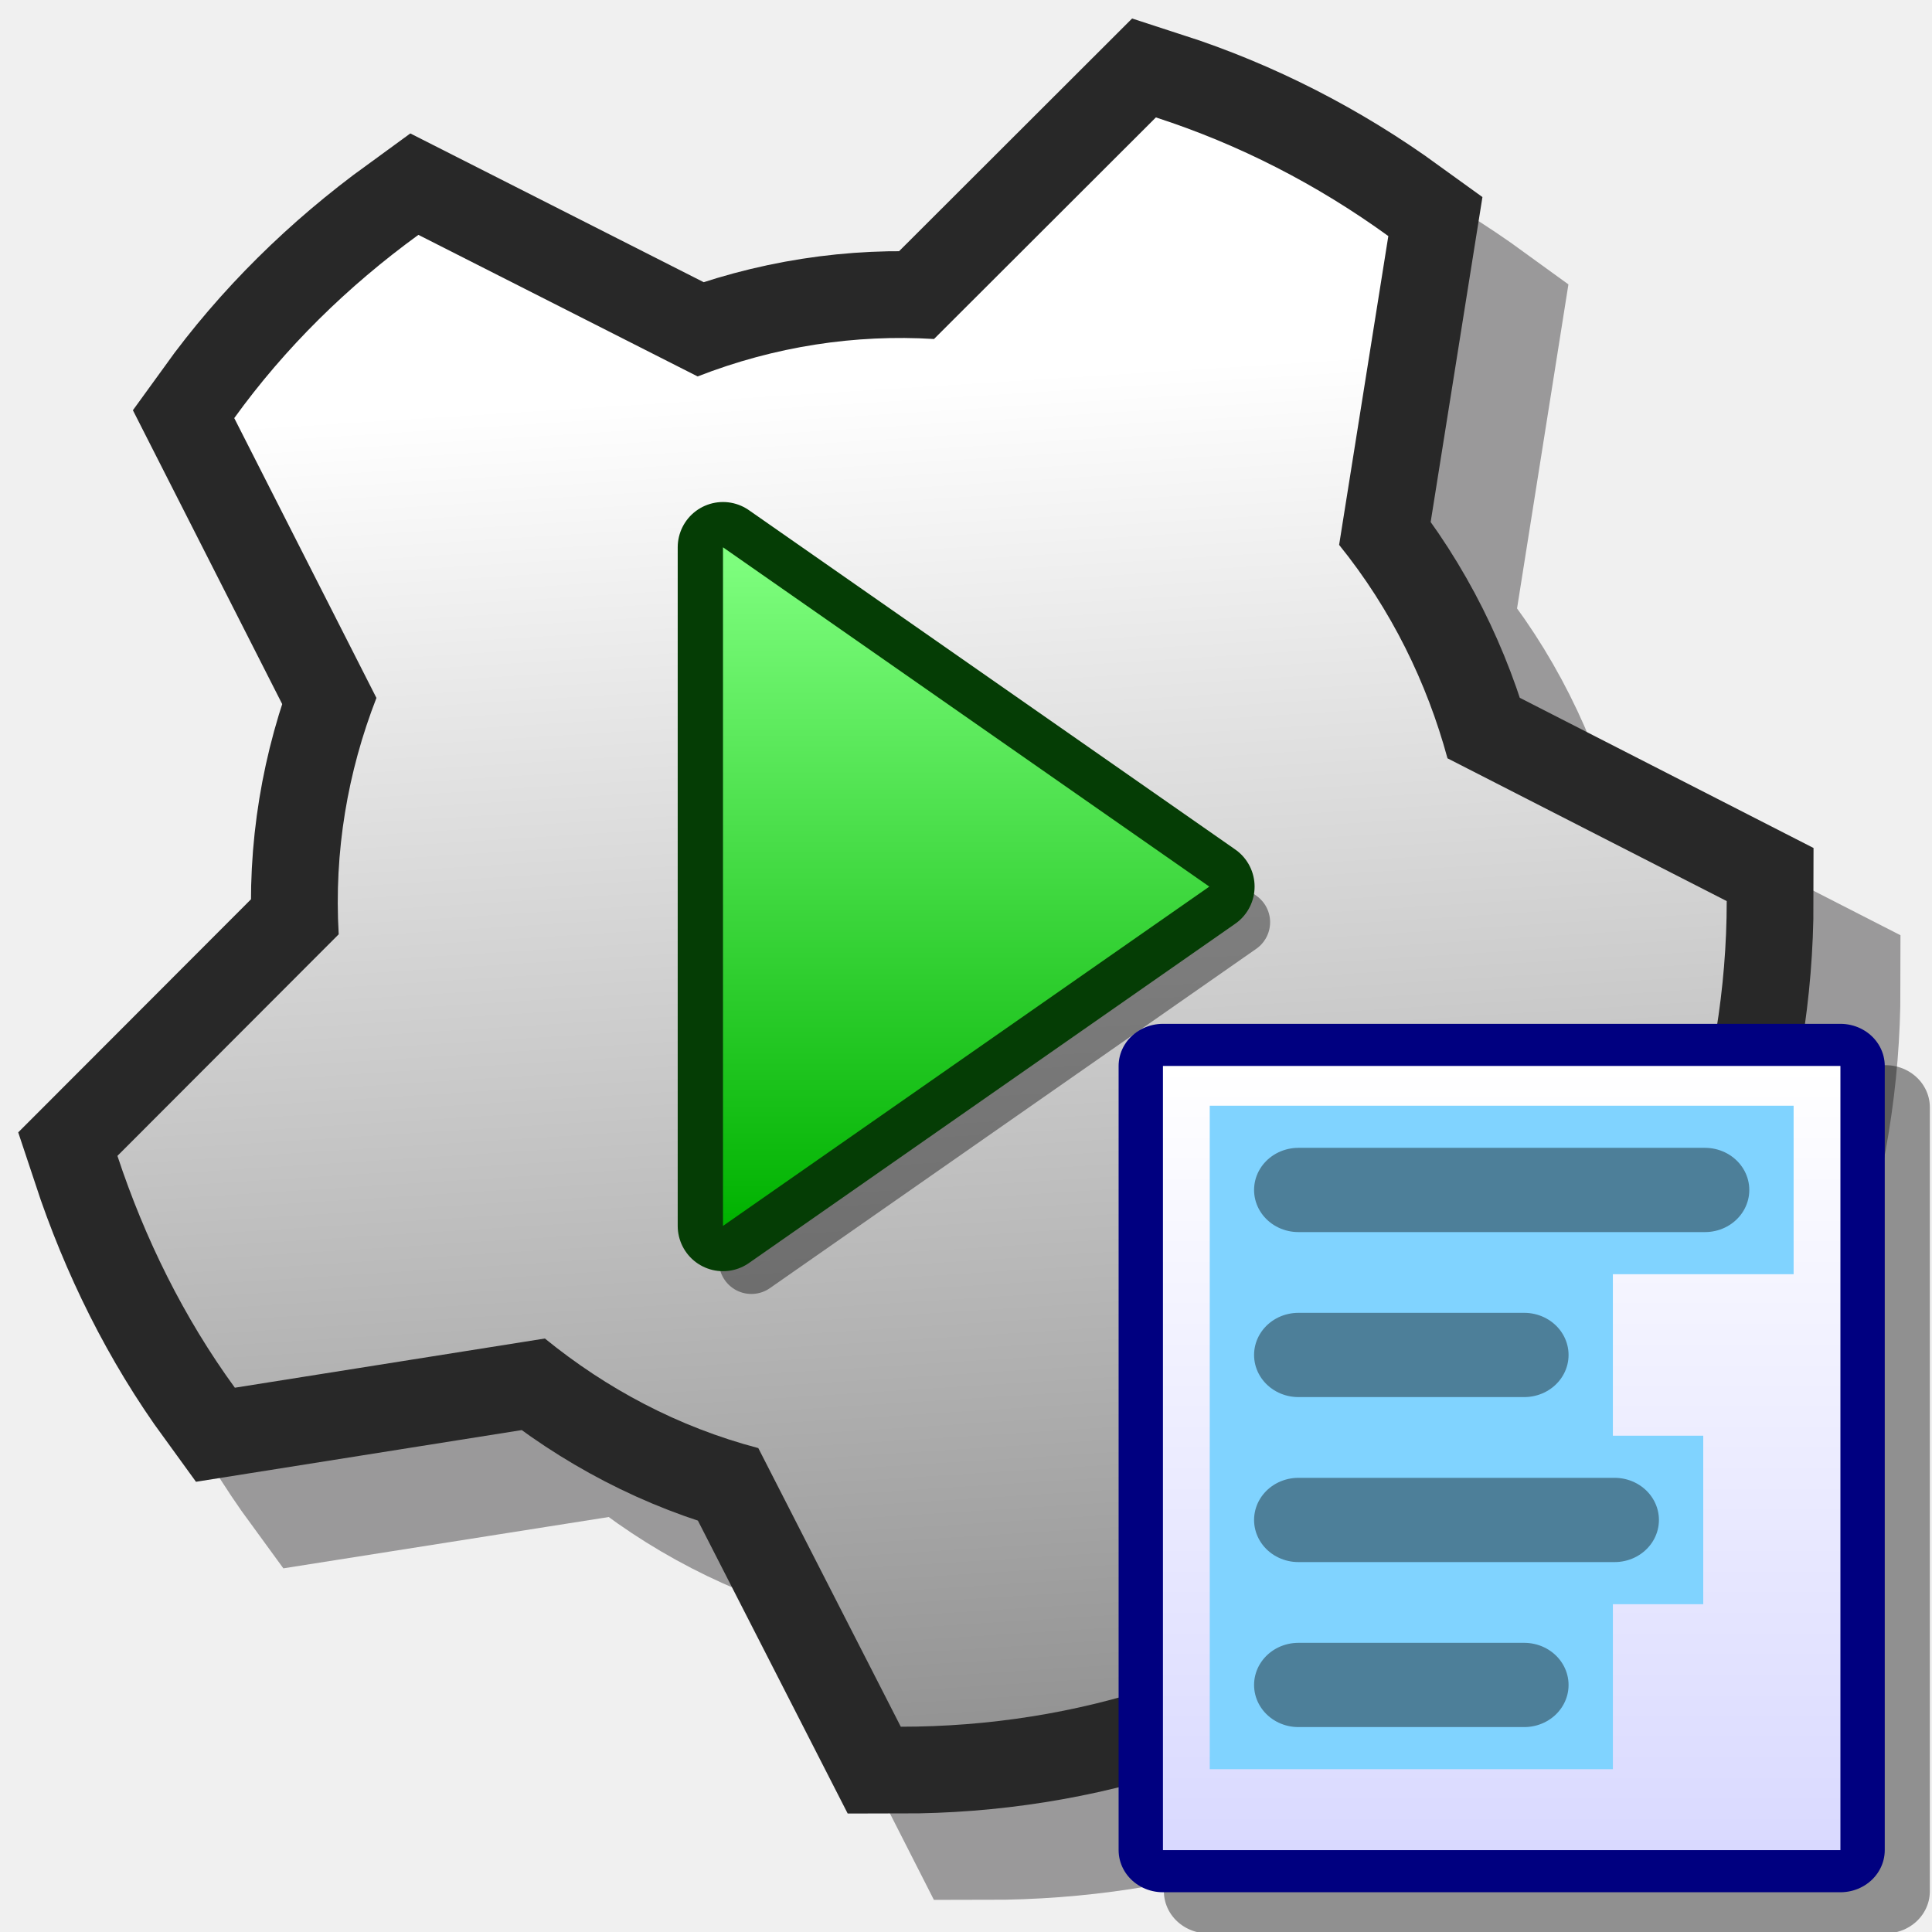
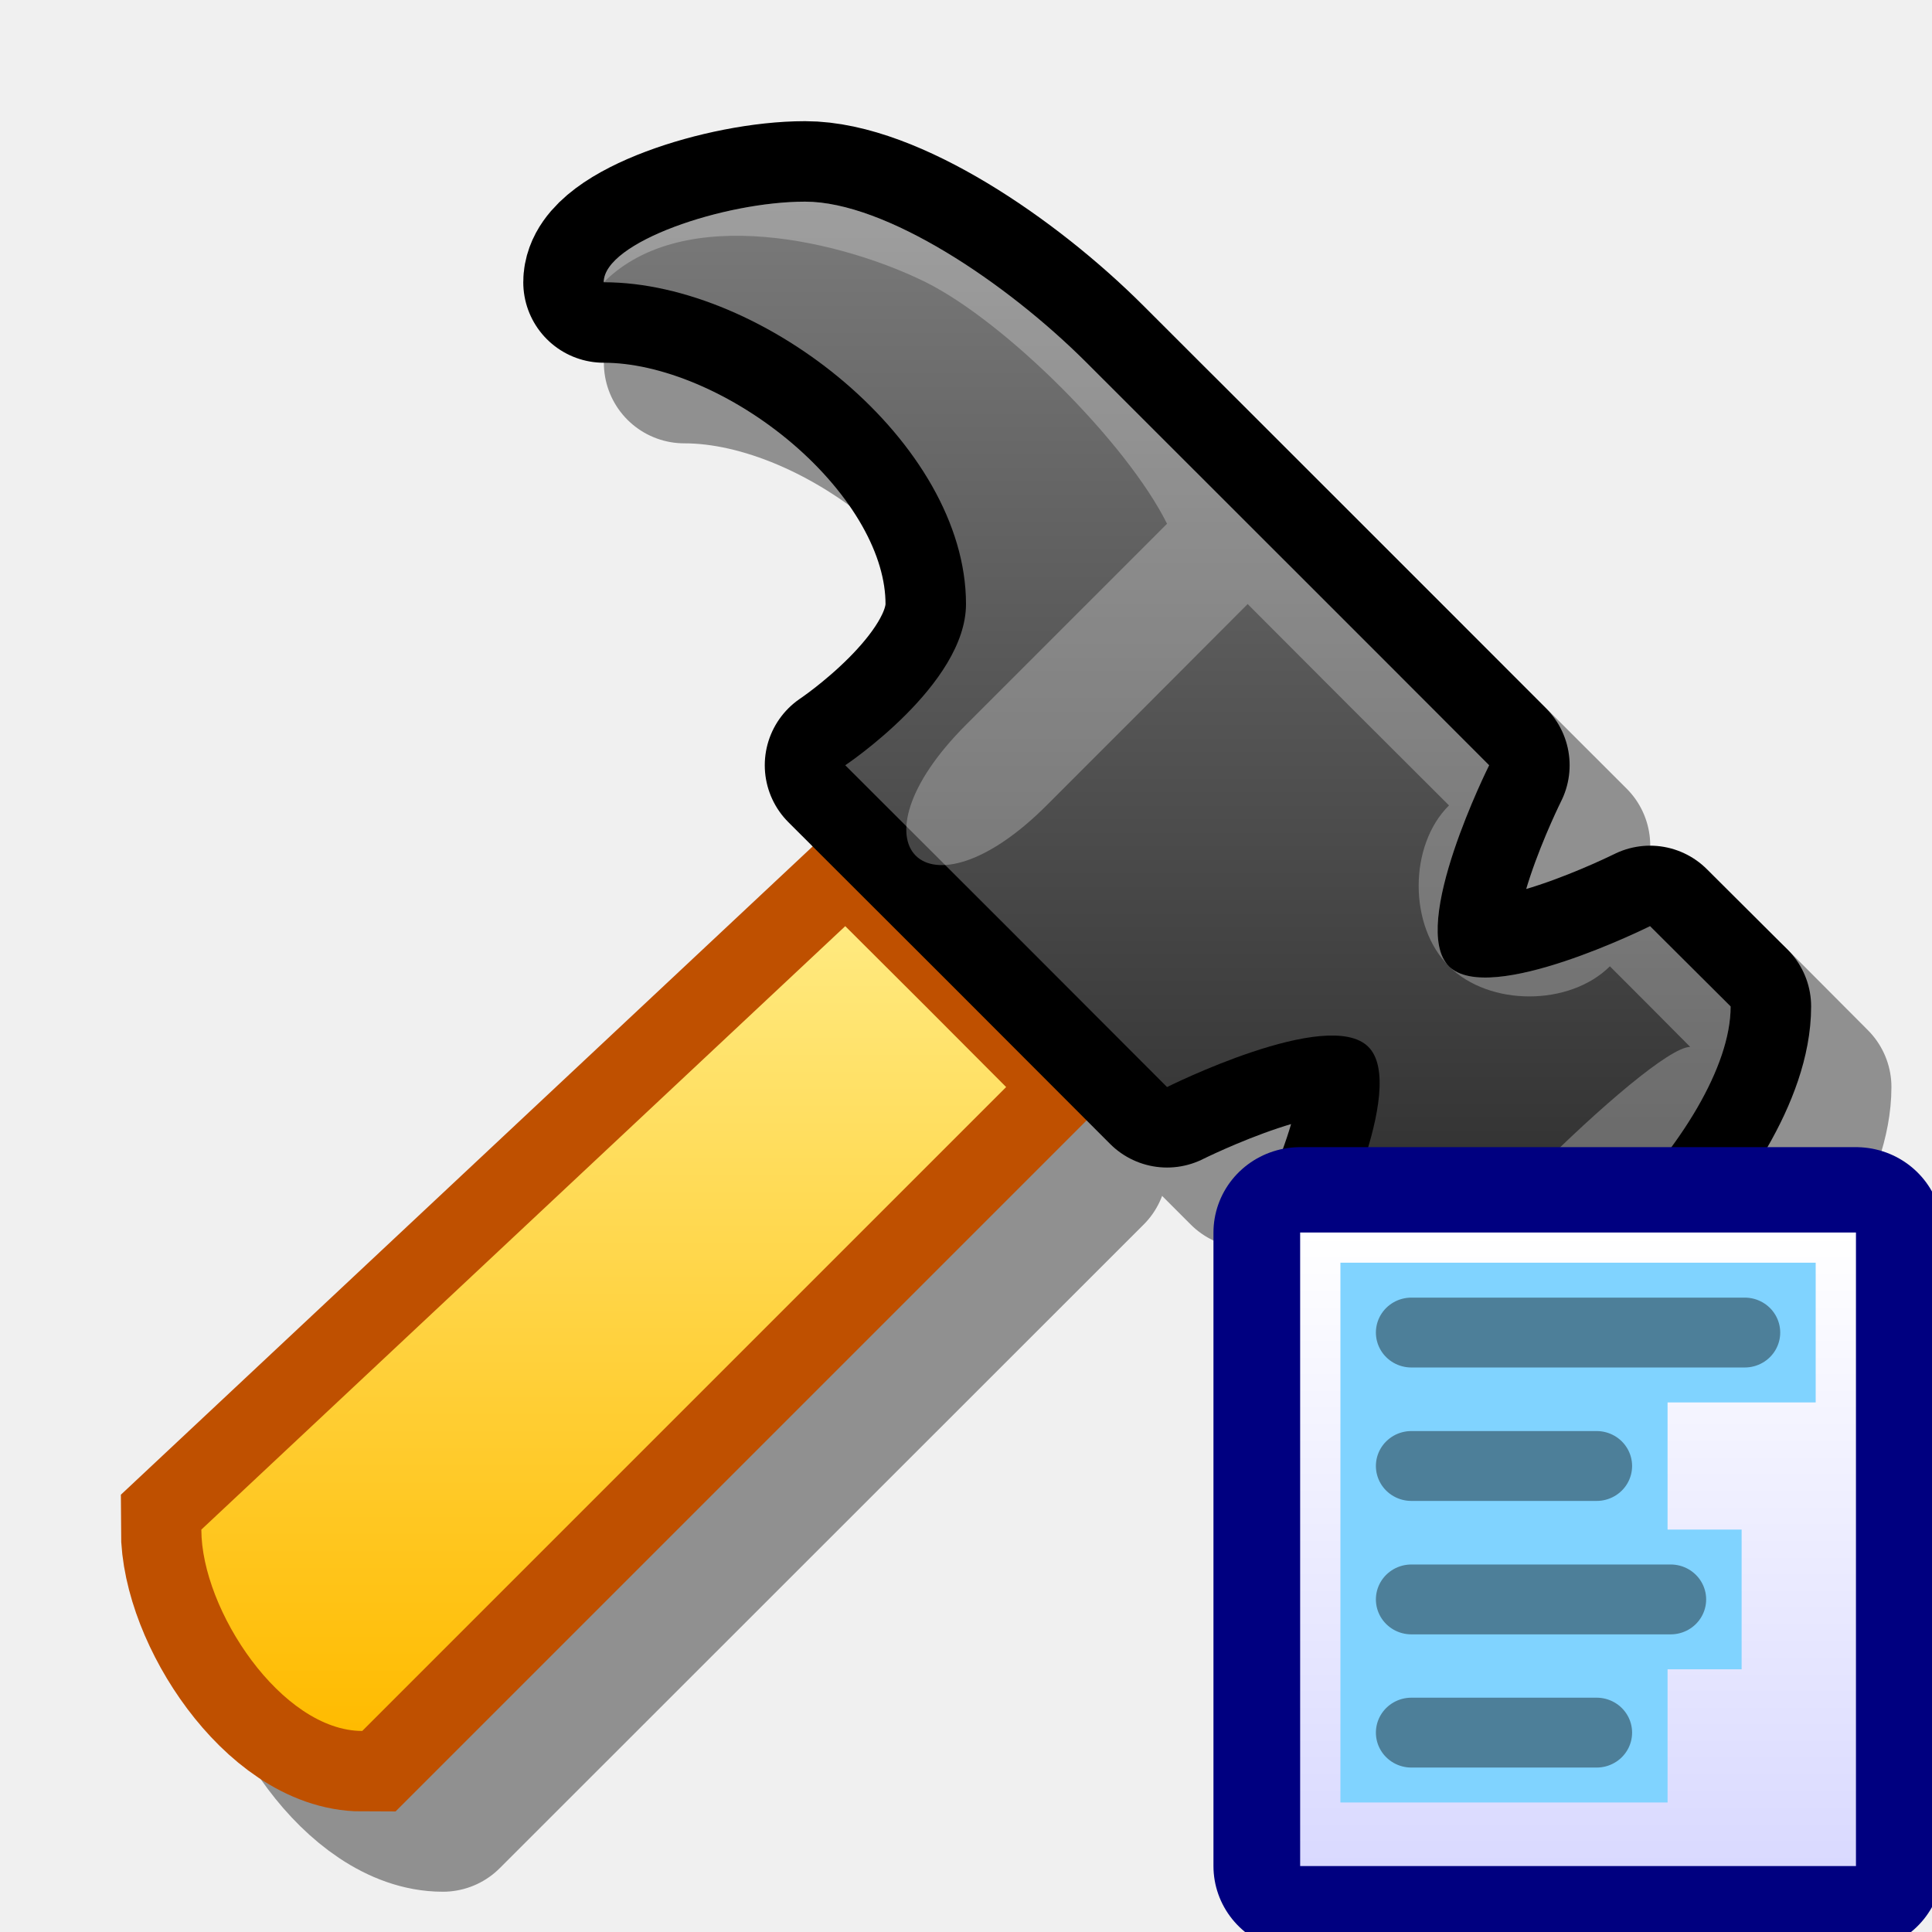
<svg xmlns="http://www.w3.org/2000/svg" version="1.1" width="64" height="64" color-interpolation="linearRGB">
  <g>
-     <path style="fill:none; stroke:#1a171b; stroke-opacity:0.4; stroke-width:5.751" d="M60.08 32.74C60.08 35.61 59.61 38.49 58.7 41.27L48.49 42.86C47 45.18 45.06 47.04 42.86 48.47L41.24 58.74C38.5 59.63 35.61 60.06 32.7 60.06L28.01 50.84C25.34 50.15 22.95 48.88 20.94 47.22L10.67 48.84C8.97 46.52 7.67 43.91 6.76 41.15L14.1 33.83C13.94 31.09 14.4 28.44 15.35 26.01L10.64 16.73C12.31 14.4 14.38 12.35 16.73 10.64L25.96 15.35C28.53 14.35 31.21 13.96 33.81 14.1L41.16 6.76C43.9 7.65 46.49 9 48.84 10.71L47.22 20.93C48.97 23.04 50.15 25.47 50.83 28.01L60.08 32.74z" />
-     <path style="fill:none; stroke:#282828; stroke-width:5.751" d="M57.2 29.85C57.2 32.74 56.72 35.61 55.83 38.38L45.63 40C44.11 42.31 42.18 44.18 40 45.61L38.36 55.84C35.63 56.75 32.74 57.2 29.84 57.2L25.12 47.97C22.46 47.27 20.09 46 18.05 44.34L7.78 45.97C6.09 43.65 4.8 41.04 3.89 38.29L11.22 30.95C11.06 28.2 11.52 25.56 12.47 23.12L7.76 13.85C9.44 11.52 11.52 9.48 13.86 7.78L23.11 12.47C25.67 11.47 28.34 11.07 30.94 11.23L38.29 3.89C41.04 4.78 43.63 6.11 45.99 7.82L44.36 18.05C46.09 20.19 47.27 22.62 47.95 25.12L57.2 29.85z" />
-     <linearGradient id="gradient0" gradientUnits="userSpaceOnUse" x1="181.22" y1="3.07" x2="184.49" y2="54.74">
-       <stop offset="0" stop-color="#ffffff" />
-       <stop offset="1" stop-color="#828282" />
+     <path style="fill:none; stroke:#000000; stroke-opacity:0.4; stroke-width:5.332; stroke-linejoin:round" d="M41.33 38.68C41.33 38.68 46.66 36.01 48 37.34C49.33 38.68 46.66 44.01 46.66 44.01C47.55 44.9 48.44 45.79 49.33 46.67C53.33 46.67 59.99 40.01 59.99 36.01C59.1 35.12 58.22 34.23 57.33 33.34C57.33 33.34 52 36.01 50.66 34.68C49.33 33.34 52 28.01 52 28.01C47.55 23.57 43.11 19.13 38.66 14.68C36 12.02 32 9.35 29.33 9.35C26.67 9.35 22.67 10.68 22.67 12.02C28 12.02 34.67 17.35 34.67 22.68C34.67 25.35 30.67 28.01 30.67 28.01C34.22 31.57 37.78 35.12 41.33 38.68V38.68V38.68z            M30.67 33.34C23.56 40.01 16.45 46.67 9.34 53.34C9.34 56 12.01 60 14.67 60C21.78 52.89 28.89 45.79 36 38.68C34.22 36.9 32.44 35.12 30.67 33.34V33.34V33.34z" />
+     <path style="fill:none; stroke:#bf5000; stroke-width:5.332" d="M28 30.68C20.89 37.34 13.78 44.01 6.67 50.67C6.67 53.34 9.34 57.34 12 57.34C19.11 50.23 26.22 43.12 33.33 36.01C31.56 34.23 29.78 32.45 28 30.68V30.68V30.68z" />
+     <linearGradient id="gradient0" gradientUnits="userSpaceOnUse" x1="174.63" y1="30.68" x2="174.63" y2="57.34">
+       <stop offset="0" stop-color="#ffea80" />
+       <stop offset="1" stop-color="#ffbb00" />
    </linearGradient>
-     <path style="fill:url(#gradient0)" d="M57.2 29.85C57.2 32.74 56.72 35.61 55.83 38.38L45.63 40C44.11 42.31 42.18 44.18 40 45.61L38.36 55.84C35.63 56.75 32.74 57.2 29.84 57.2L25.12 47.97C22.46 47.27 20.09 46 18.05 44.34L7.78 45.97C6.09 43.65 4.8 41.04 3.89 38.29L11.22 30.95C11.06 28.2 11.52 25.56 12.47 23.12L7.76 13.85C9.44 11.52 11.52 9.48 13.86 7.78L23.11 12.47C25.67 11.47 28.34 11.07 30.94 11.23L38.29 3.89C41.04 4.78 43.63 6.11 45.99 7.82L44.36 18.05C46.09 20.19 47.27 22.62 47.95 25.12L57.2 29.85z" />
-     <path style="fill:none; stroke:#000000; stroke-opacity:0.4; stroke-width:2.148; stroke-linecap:round; stroke-linejoin:round" d="M41 30.55L24.89 19.31V41.79L41 30.55z" />
-     <path style="fill:none; stroke:#053d05; stroke-width:3; stroke-linecap:round; stroke-linejoin:round" d="M40.06 29.37L23.95 18.13V40.61L40.06 29.37z" />
-     <linearGradient id="gradient1" gradientUnits="userSpaceOnUse" x1="82.69" y1="18.13" x2="82.69" y2="40.61">
-       <stop offset="0" stop-color="#80ff80" />
-       <stop offset="1" stop-color="#00b200" />
+     <path style="fill:url(#gradient0)" d="M28 30.68C20.89 37.34 13.78 44.01 6.67 50.67C6.67 53.34 9.34 57.34 12 57.34C19.11 50.23 26.22 43.12 33.33 36.01C31.56 34.23 29.78 32.45 28 30.68V30.68V30.68z" />
+     <path style="fill:none; stroke:#000000; stroke-width:5.332; stroke-linecap:round; stroke-linejoin:round" d="M38.66 36.01C38.66 36.01 44 33.34 45.33 34.68C46.66 36.01 44 41.34 44 41.34C44.89 42.23 45.77 43.12 46.66 44.01C50.66 44.01 57.33 37.34 57.33 33.34C56.44 32.45 55.55 31.57 54.66 30.68C54.66 30.68 49.33 33.34 48 32.01C46.66 30.68 49.33 25.35 49.33 25.35C44.89 20.9 40.44 16.46 36 12.02C33.33 9.35 29.33 6.68 26.67 6.68C24 6.68 20 8.02 20 9.35C25.33 9.35 32 14.68 32 20.01C32 22.68 28 25.35 28 25.35C31.56 28.9 35.11 32.45 38.66 36.01V36.01V36.01z" />
+     <linearGradient id="gradient1" gradientUnits="userSpaceOnUse" x1="171.58" y1="4.08" x2="171.58" y2="43.05">
+       <stop offset="0" stop-color="#808080" />
+       <stop offset="1" stop-color="#292929" />
    </linearGradient>
-     <path style="fill:url(#gradient1)" d="M40.06 29.37L23.95 18.13V40.61L40.06 29.37z" />
-     <path style="fill:none; stroke:#000000; stroke-opacity:0.4; stroke-width:5.014; stroke-linecap:round; stroke-linejoin:round" d="M14.12 9.88H52.42V56.54H14.12V9.88z" transform="matrix(0.5858,0,0,0.5566,31.7523,31.1812)" />
-     <path style="fill:none; stroke:#000080; stroke-width:5.014; stroke-linecap:round; stroke-linejoin:round" d="M11.56 7.42H49.87V54.09H11.56V7.42z" transform="matrix(0.5858,0,0,0.5566,31.7523,31.1812)" />
-     <linearGradient id="gradient2" gradientUnits="userSpaceOnUse" x1="167.35" y1="7.42" x2="167.35" y2="54.09">
+     <path style="fill:url(#gradient1)" d="M38.66 36.01C38.66 36.01 44 33.34 45.33 34.68C46.66 36.01 44 41.34 44 41.34C44.89 42.23 45.77 43.12 46.66 44.01C50.66 44.01 57.33 37.34 57.33 33.34C56.44 32.45 55.55 31.57 54.66 30.68C54.66 30.68 49.33 33.34 48 32.01C46.66 30.68 49.33 25.35 49.33 25.35C44.89 20.9 40.44 16.46 36 12.02C33.33 9.35 29.33 6.68 26.67 6.68C24 6.68 20 8.02 20 9.35C25.33 9.35 32 14.68 32 20.01C32 22.68 28 25.35 28 25.35C31.56 28.9 35.11 32.45 38.66 36.01V36.01V36.01z" />
+     <path style="fill:#ffffff; fill-opacity:0.271" d="M55.99 34.68C54.66 34.68 46.66 42.67 46.66 44.01C50.66 44.01 57.33 37.34 57.33 33.34C56.44 32.45 55.55 31.57 54.66 30.68C54.66 30.68 49.33 33.34 48 32.01C46.66 30.68 49.33 25.35 49.33 25.35C44.89 20.9 40.44 16.46 36 12.02C33.33 9.35 29.33 6.68 26.67 6.68C24 6.68 20 8.02 20 9.35C22.67 6.68 28 8.02 30.67 9.35C33.33 10.68 37.33 14.68 38.66 17.35C36.44 19.57 34.22 21.79 32 24.01C28 28.01 30.67 30.68 34.67 26.68C36.89 24.46 39.11 22.24 41.33 20.01C43.55 22.24 45.77 24.46 48 26.68C46.66 28.01 46.66 30.68 48 32.01C49.33 33.34 51.99 33.34 53.33 32.01C54.22 32.9 55.11 33.79 55.99 34.68V34.68V34.68z" />
+     <path style="fill:none; stroke:#000000; stroke-opacity:0.4; stroke-width:2.864; stroke-linecap:round; stroke-linejoin:round" d="M40.02 36.68C47.5 36.68 54.98 36.68 62.45 36.68C62.45 45.33 62.45 53.99 62.45 62.65C54.98 62.65 47.5 62.65 40.02 62.65C40.02 53.99 40.02 45.33 40.02 36.68V36.68V36.68z" transform="matrix(0.8205,0,0,0.8081,11.4634,12.2952)" />
+     <path style="fill:none; stroke:#000080; stroke-width:7; stroke-linecap:round; stroke-linejoin:round" d="M38.52 35.31C46 35.31 53.48 35.31 60.96 35.31C60.96 43.97 60.96 52.62 60.96 61.28C53.48 61.28 46 61.28 38.52 61.28C38.52 52.62 38.52 43.97 38.52 35.31V35.31V35.31z" transform="matrix(0.8205,0,0,0.8081,11.4634,12.2952)" />
+     <linearGradient id="gradient2" gradientUnits="userSpaceOnUse" x1="129.78" y1="35.31" x2="129.78" y2="61.28">
      <stop offset="0" stop-color="#ffffff" />
      <stop offset="1" stop-color="#d9d9ff" />
    </linearGradient>
-     <path style="fill:url(#gradient2)" d="M11.56 7.42H49.87V54.09H11.56V7.42z" transform="matrix(0.5858,0,0,0.5566,31.7523,31.1812)" />
-     <path style="fill:none; stroke:#80d3ff; stroke-width:10.027; stroke-linecap:square" d="M19.22 14.8H42.21            M19.22 24.62H31.99            M19.22 34.44H37.1            M19.22 44.26H31.99" transform="matrix(0.5858,0,0,0.5566,31.7523,31.1812)" />
-     <path style="fill:none; stroke:#000000; stroke-opacity:0.4; stroke-width:5.014; stroke-linecap:round; stroke-linejoin:round" d="M19.22 14.8H42.21            M19.22 24.62H31.99            M19.22 34.44H37.1            M19.22 44.26H31.99" transform="matrix(0.5858,0,0,0.5566,31.7523,31.1812)" />
+     <path style="fill:url(#gradient2)" d="M38.52 35.31C46 35.31 53.48 35.31 60.96 35.31C60.96 43.97 60.96 52.62 60.96 61.28C53.48 61.28 46 61.28 38.52 61.28C38.52 52.62 38.52 43.97 38.52 35.31V35.31V35.31z" transform="matrix(0.8205,0,0,0.8081,11.4634,12.2952)" />
+     <path style="fill:none; stroke:#80d3ff; stroke-width:5.728; stroke-linecap:square" d="M43.01 55.81C45.5 55.81 47.99 55.81 50.49 55.81            M43.01 50.35C46.5 50.35 49.99 50.35 53.48 50.35            M43.01 44.88C45.5 44.88 47.99 44.88 50.49 44.88            M43.01 39.41C47.5 39.41 51.98 39.41 56.47 39.41" transform="matrix(0.8205,0,0,0.8081,11.4634,12.2952)" />
+     <path style="fill:none; stroke:#000000; stroke-opacity:0.4; stroke-width:2.864; stroke-linecap:round; stroke-linejoin:round" d="M43.01 55.81C45.5 55.81 47.99 55.81 50.49 55.81            M43.01 50.35C46.5 50.35 49.99 50.35 53.48 50.35            M43.01 44.88C45.5 44.88 47.99 44.88 50.49 44.88            M43.01 39.41C47.5 39.41 51.98 39.41 56.47 39.41" transform="matrix(0.8205,0,0,0.8081,11.4634,12.2952)" />
  </g>
</svg>
